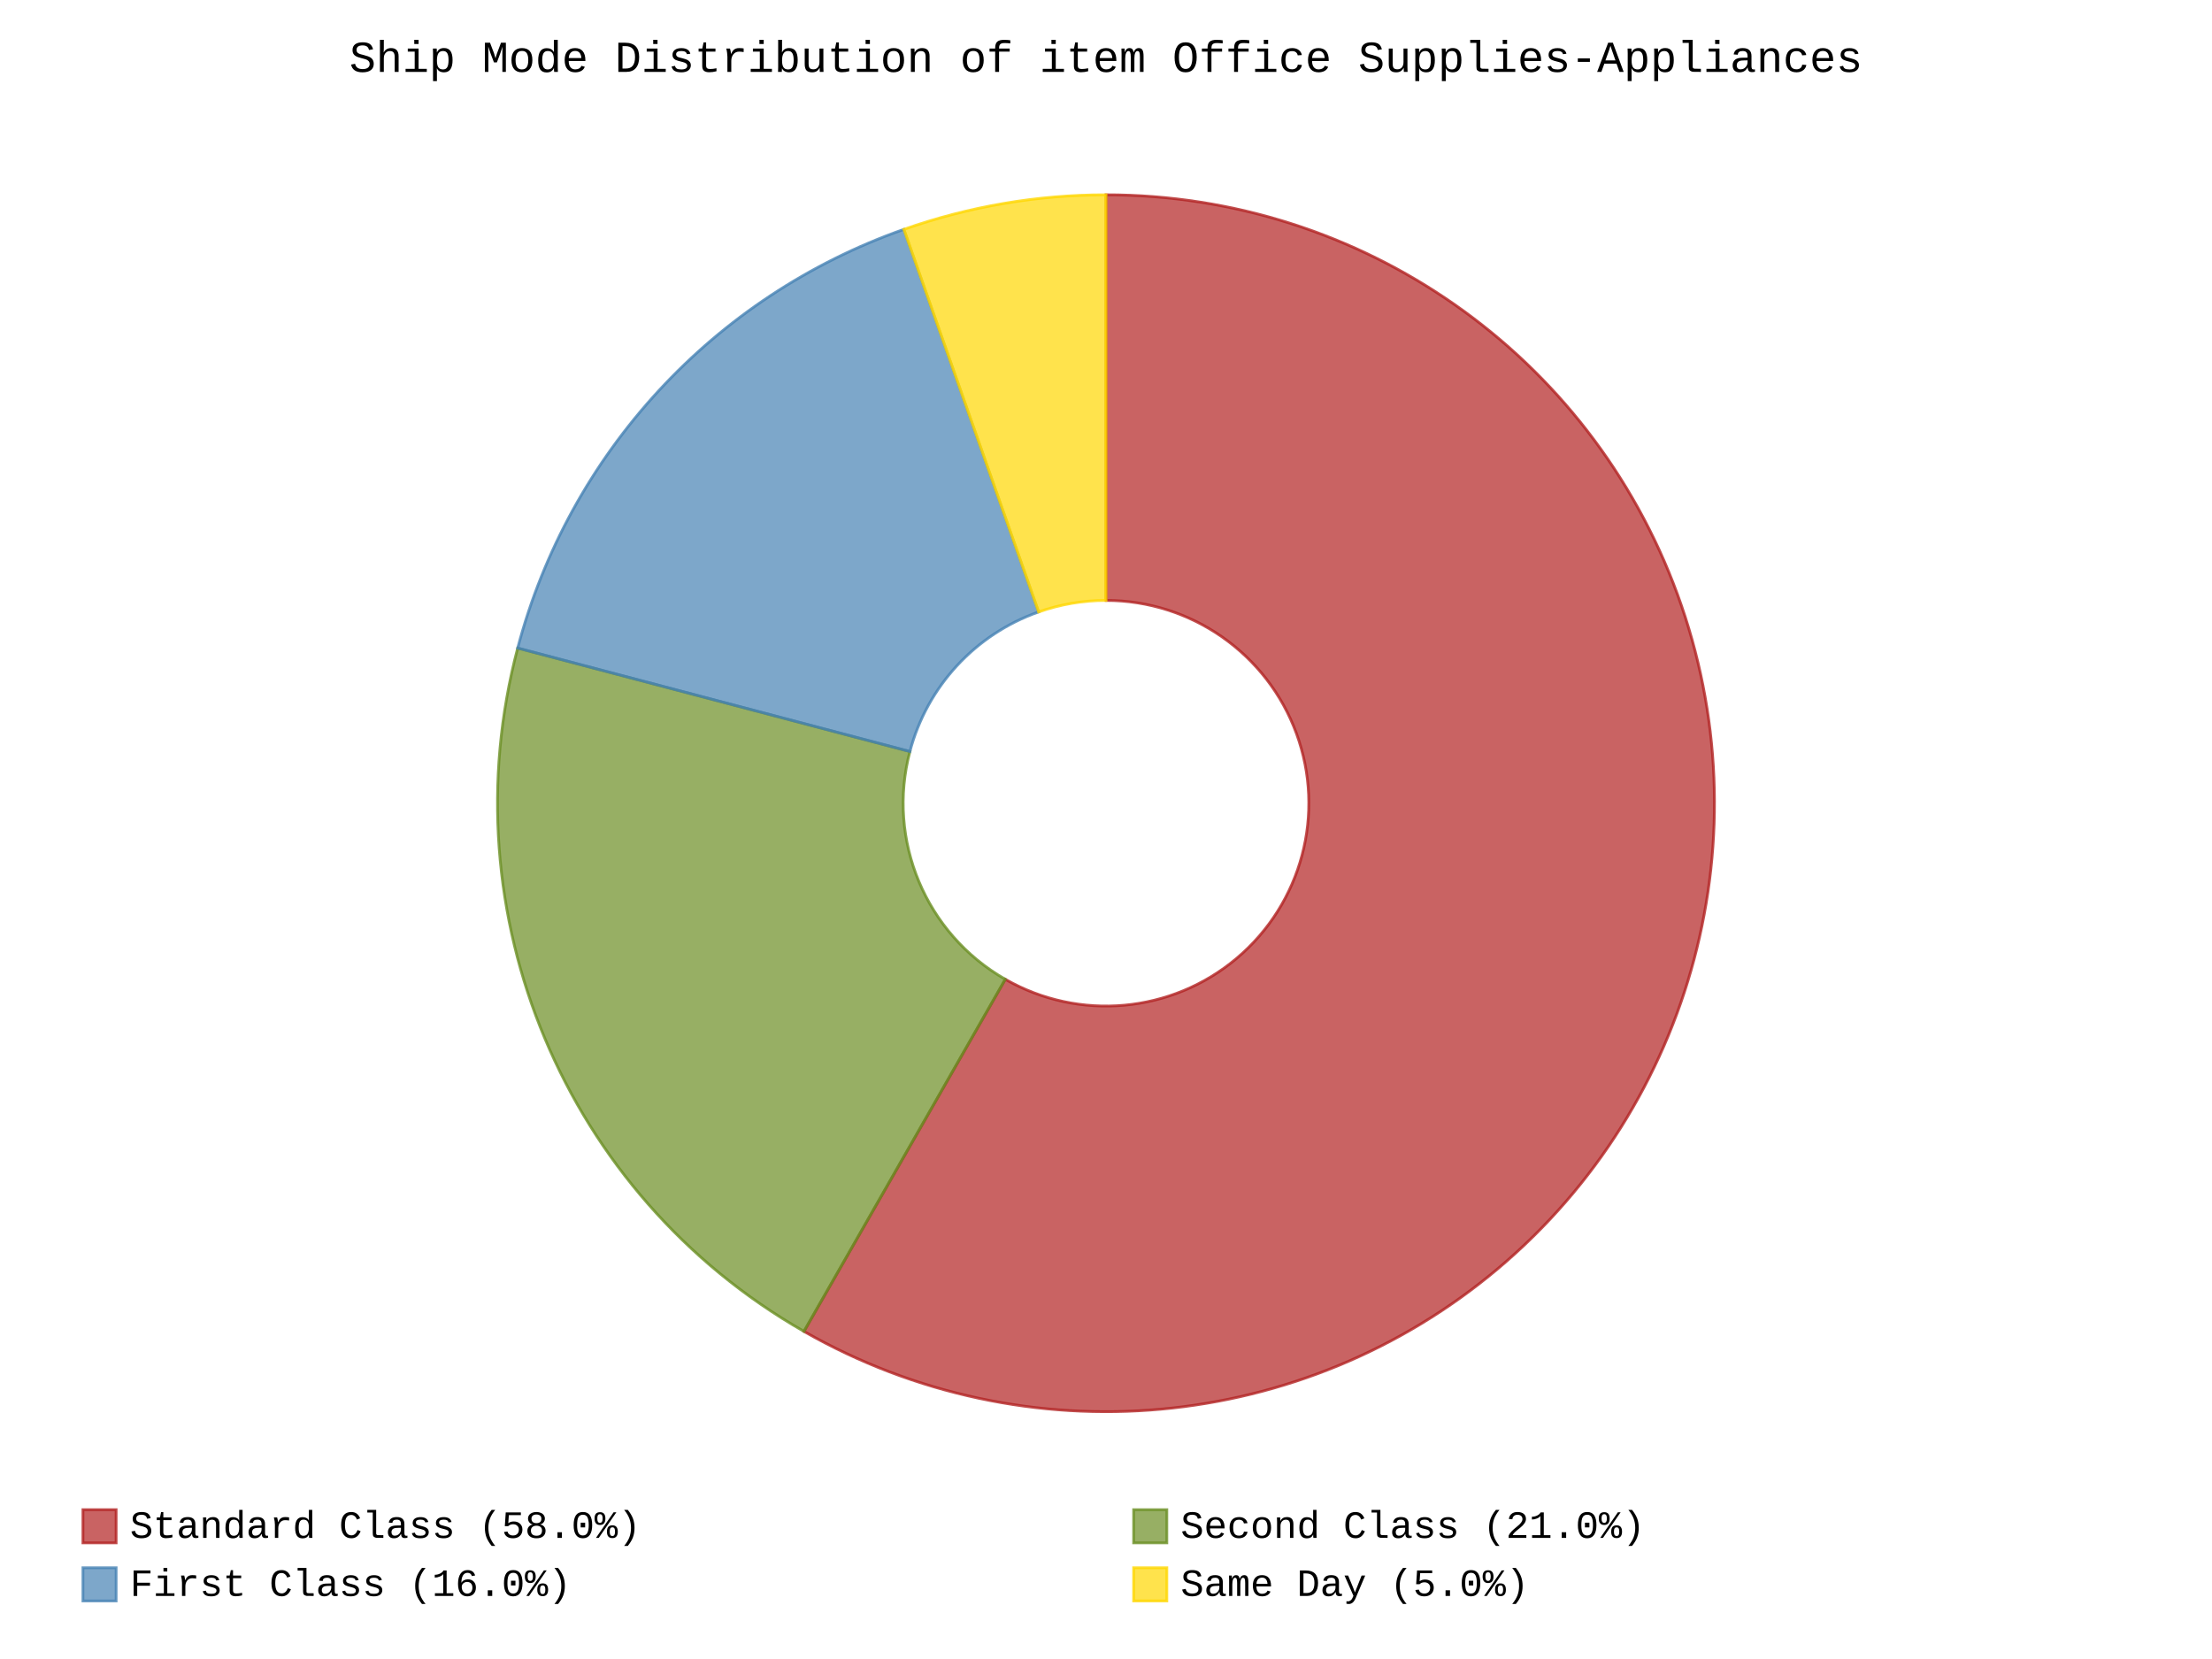
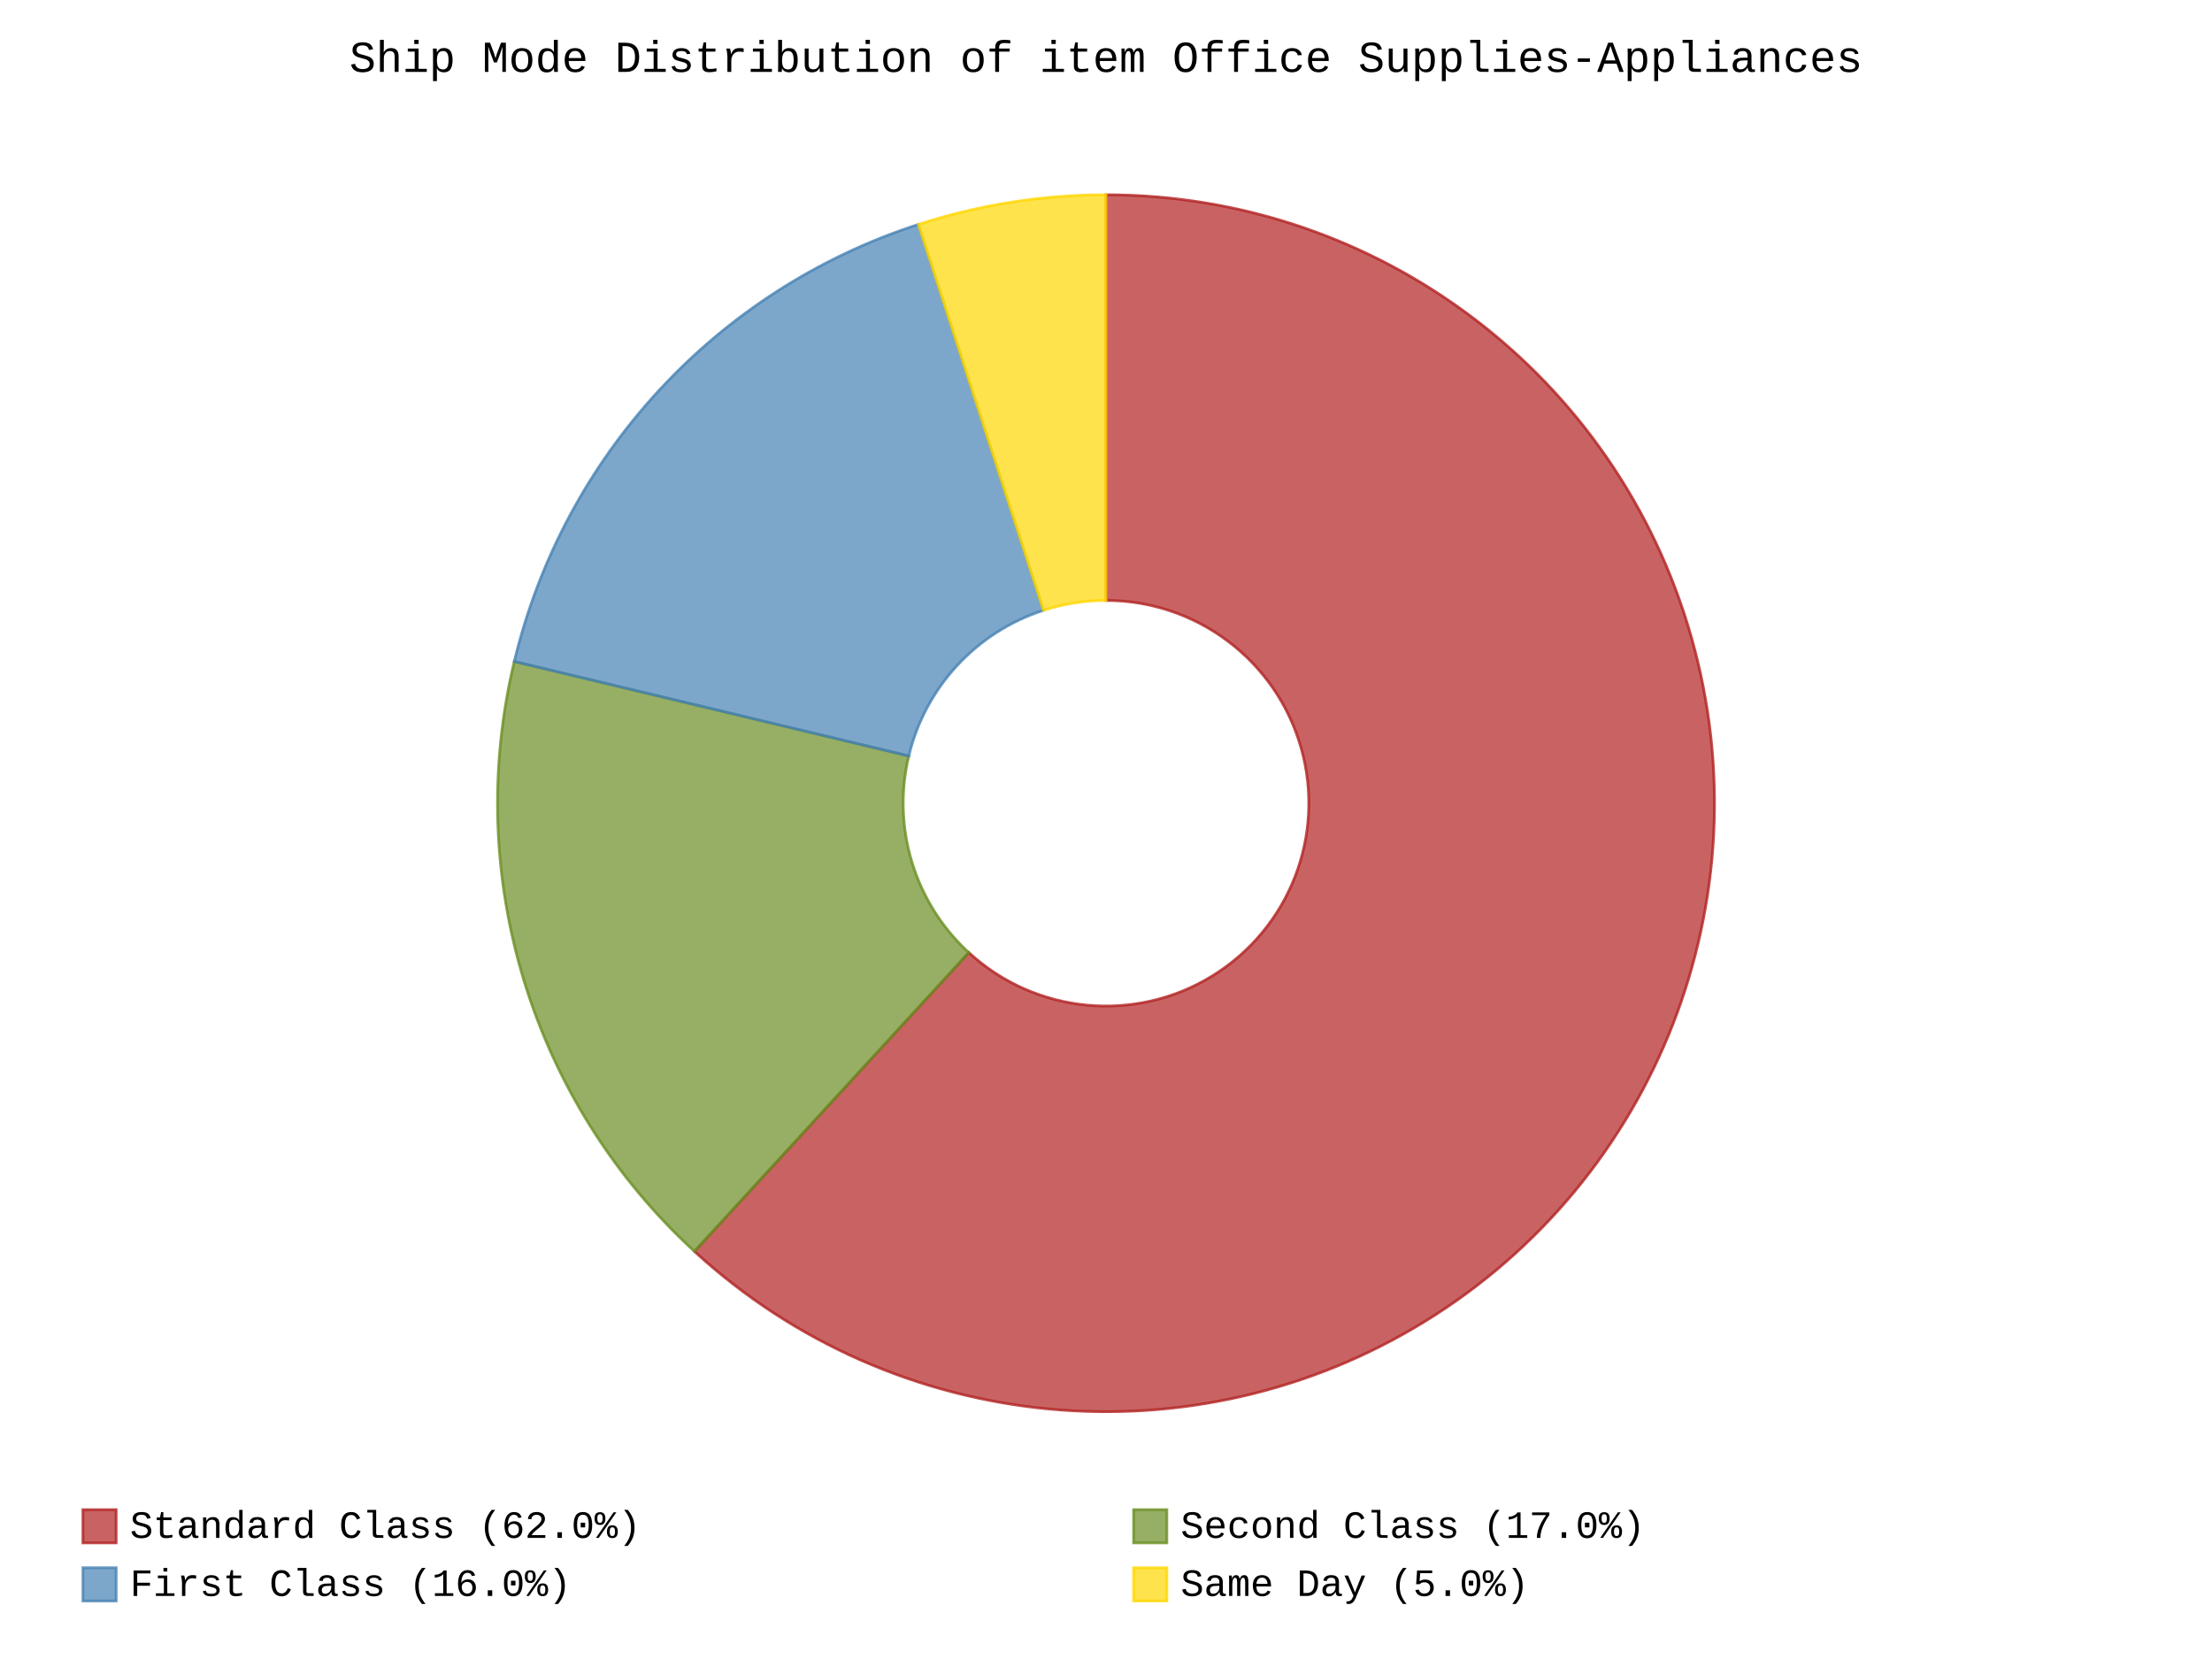
- <svg xmlns="http://www.w3.org/2000/svg" id="chart-47a22cd7-8b4f-486e-834c-7c9d4a3c3551" class="pygal-chart" viewBox="0 0 800 600">
+ <svg xmlns="http://www.w3.org/2000/svg" id="chart-bb203167-e38d-44b4-8d5a-d19edcd212e4" class="pygal-chart" viewBox="0 0 800 600">
  <defs>
-     <style type="text/css">#chart-47a22cd7-8b4f-486e-834c-7c9d4a3c3551{-webkit-user-select:none;-webkit-font-smoothing:antialiased;font-family:Consolas,"Liberation Mono",Menlo,Courier,monospace}#chart-47a22cd7-8b4f-486e-834c-7c9d4a3c3551 .title{font-family:Consolas,"Liberation Mono",Menlo,Courier,monospace;font-size:16px}#chart-47a22cd7-8b4f-486e-834c-7c9d4a3c3551 .legends .legend text{font-family:Consolas,"Liberation Mono",Menlo,Courier,monospace;font-size:14px}#chart-47a22cd7-8b4f-486e-834c-7c9d4a3c3551 .axis text{font-family:Consolas,"Liberation Mono",Menlo,Courier,monospace;font-size:10px}#chart-47a22cd7-8b4f-486e-834c-7c9d4a3c3551 .axis text.major{font-family:Consolas,"Liberation Mono",Menlo,Courier,monospace;font-size:10px}#chart-47a22cd7-8b4f-486e-834c-7c9d4a3c3551 .text-overlay text.value{font-family:Consolas,"Liberation Mono",Menlo,Courier,monospace;font-size:16px}#chart-47a22cd7-8b4f-486e-834c-7c9d4a3c3551 .text-overlay text.label{font-family:Consolas,"Liberation Mono",Menlo,Courier,monospace;font-size:10px}#chart-47a22cd7-8b4f-486e-834c-7c9d4a3c3551 .tooltip{font-family:Consolas,"Liberation Mono",Menlo,Courier,monospace;font-size:14px}#chart-47a22cd7-8b4f-486e-834c-7c9d4a3c3551 text.no_data{font-family:Consolas,"Liberation Mono",Menlo,Courier,monospace;font-size:64px}
- #chart-47a22cd7-8b4f-486e-834c-7c9d4a3c3551{background-color:white}#chart-47a22cd7-8b4f-486e-834c-7c9d4a3c3551 path,#chart-47a22cd7-8b4f-486e-834c-7c9d4a3c3551 line,#chart-47a22cd7-8b4f-486e-834c-7c9d4a3c3551 rect,#chart-47a22cd7-8b4f-486e-834c-7c9d4a3c3551 circle{-webkit-transition:150ms;-moz-transition:150ms;transition:150ms}#chart-47a22cd7-8b4f-486e-834c-7c9d4a3c3551 .graph &gt; .background{fill:white}#chart-47a22cd7-8b4f-486e-834c-7c9d4a3c3551 .plot &gt; .background{fill:white}#chart-47a22cd7-8b4f-486e-834c-7c9d4a3c3551 .graph{fill:black}#chart-47a22cd7-8b4f-486e-834c-7c9d4a3c3551 text.no_data{fill:black}#chart-47a22cd7-8b4f-486e-834c-7c9d4a3c3551 .title{fill:black}#chart-47a22cd7-8b4f-486e-834c-7c9d4a3c3551 .legends .legend text{fill:black}#chart-47a22cd7-8b4f-486e-834c-7c9d4a3c3551 .legends .legend:hover text{fill:black}#chart-47a22cd7-8b4f-486e-834c-7c9d4a3c3551 .axis .line{stroke:black}#chart-47a22cd7-8b4f-486e-834c-7c9d4a3c3551 .axis .guide.line{stroke:#333333}#chart-47a22cd7-8b4f-486e-834c-7c9d4a3c3551 .axis .major.line{stroke:black}#chart-47a22cd7-8b4f-486e-834c-7c9d4a3c3551 .axis text.major{fill:black}#chart-47a22cd7-8b4f-486e-834c-7c9d4a3c3551 .axis.y .guides:hover .guide.line,#chart-47a22cd7-8b4f-486e-834c-7c9d4a3c3551 .line-graph .axis.x .guides:hover .guide.line,#chart-47a22cd7-8b4f-486e-834c-7c9d4a3c3551 .stackedline-graph .axis.x .guides:hover .guide.line,#chart-47a22cd7-8b4f-486e-834c-7c9d4a3c3551 .xy-graph .axis.x .guides:hover .guide.line{stroke:black}#chart-47a22cd7-8b4f-486e-834c-7c9d4a3c3551 .axis .guides:hover text{fill:black}#chart-47a22cd7-8b4f-486e-834c-7c9d4a3c3551 .reactive{fill-opacity:.7;stroke-opacity:.8;stroke-width:1}#chart-47a22cd7-8b4f-486e-834c-7c9d4a3c3551 .ci{stroke:black}#chart-47a22cd7-8b4f-486e-834c-7c9d4a3c3551 .reactive.active,#chart-47a22cd7-8b4f-486e-834c-7c9d4a3c3551 .active .reactive{fill-opacity:.8;stroke-opacity:.9;stroke-width:4}#chart-47a22cd7-8b4f-486e-834c-7c9d4a3c3551 .ci .reactive.active{stroke-width:1.5}#chart-47a22cd7-8b4f-486e-834c-7c9d4a3c3551 .series text{fill:black}#chart-47a22cd7-8b4f-486e-834c-7c9d4a3c3551 .tooltip rect{fill:white;stroke:black;-webkit-transition:opacity 150ms;-moz-transition:opacity 150ms;transition:opacity 150ms}#chart-47a22cd7-8b4f-486e-834c-7c9d4a3c3551 .tooltip .label{fill:black}#chart-47a22cd7-8b4f-486e-834c-7c9d4a3c3551 .tooltip .label{fill:black}#chart-47a22cd7-8b4f-486e-834c-7c9d4a3c3551 .tooltip .legend{font-size:.8em;fill:#333333}#chart-47a22cd7-8b4f-486e-834c-7c9d4a3c3551 .tooltip .x_label{font-size:.6em;fill:black}#chart-47a22cd7-8b4f-486e-834c-7c9d4a3c3551 .tooltip .xlink{font-size:.5em;text-decoration:underline}#chart-47a22cd7-8b4f-486e-834c-7c9d4a3c3551 .tooltip .value{font-size:1.5em}#chart-47a22cd7-8b4f-486e-834c-7c9d4a3c3551 .bound{font-size:.5em}#chart-47a22cd7-8b4f-486e-834c-7c9d4a3c3551 .max-value{font-size:.75em;fill:#333333}#chart-47a22cd7-8b4f-486e-834c-7c9d4a3c3551 .map-element{fill:white;stroke:#333333 !important}#chart-47a22cd7-8b4f-486e-834c-7c9d4a3c3551 .map-element .reactive{fill-opacity:inherit;stroke-opacity:inherit}#chart-47a22cd7-8b4f-486e-834c-7c9d4a3c3551 .color-0,#chart-47a22cd7-8b4f-486e-834c-7c9d4a3c3551 .color-0 a:visited{stroke:#B22222;fill:#B22222}#chart-47a22cd7-8b4f-486e-834c-7c9d4a3c3551 .color-1,#chart-47a22cd7-8b4f-486e-834c-7c9d4a3c3551 .color-1 a:visited{stroke:#6B8E23;fill:#6B8E23}#chart-47a22cd7-8b4f-486e-834c-7c9d4a3c3551 .color-2,#chart-47a22cd7-8b4f-486e-834c-7c9d4a3c3551 .color-2 a:visited{stroke:#4682B4;fill:#4682B4}#chart-47a22cd7-8b4f-486e-834c-7c9d4a3c3551 .color-3,#chart-47a22cd7-8b4f-486e-834c-7c9d4a3c3551 .color-3 a:visited{stroke:#FFD700;fill:#FFD700}#chart-47a22cd7-8b4f-486e-834c-7c9d4a3c3551 .text-overlay .color-0 text{fill:black}#chart-47a22cd7-8b4f-486e-834c-7c9d4a3c3551 .text-overlay .color-1 text{fill:black}#chart-47a22cd7-8b4f-486e-834c-7c9d4a3c3551 .text-overlay .color-2 text{fill:black}#chart-47a22cd7-8b4f-486e-834c-7c9d4a3c3551 .text-overlay .color-3 text{fill:black}
- #chart-47a22cd7-8b4f-486e-834c-7c9d4a3c3551 text.no_data{text-anchor:middle}#chart-47a22cd7-8b4f-486e-834c-7c9d4a3c3551 .guide.line{fill:none}#chart-47a22cd7-8b4f-486e-834c-7c9d4a3c3551 .centered{text-anchor:middle}#chart-47a22cd7-8b4f-486e-834c-7c9d4a3c3551 .title{text-anchor:middle}#chart-47a22cd7-8b4f-486e-834c-7c9d4a3c3551 .legends .legend text{fill-opacity:1}#chart-47a22cd7-8b4f-486e-834c-7c9d4a3c3551 .axis.x text{text-anchor:middle}#chart-47a22cd7-8b4f-486e-834c-7c9d4a3c3551 .axis.x:not(.web) text[transform]{text-anchor:start}#chart-47a22cd7-8b4f-486e-834c-7c9d4a3c3551 .axis.x:not(.web) text[transform].backwards{text-anchor:end}#chart-47a22cd7-8b4f-486e-834c-7c9d4a3c3551 .axis.y text{text-anchor:end}#chart-47a22cd7-8b4f-486e-834c-7c9d4a3c3551 .axis.y text[transform].backwards{text-anchor:start}#chart-47a22cd7-8b4f-486e-834c-7c9d4a3c3551 .axis.y2 text{text-anchor:start}#chart-47a22cd7-8b4f-486e-834c-7c9d4a3c3551 .axis.y2 text[transform].backwards{text-anchor:end}#chart-47a22cd7-8b4f-486e-834c-7c9d4a3c3551 .axis .guide.line{stroke-dasharray:4,4;stroke:black}#chart-47a22cd7-8b4f-486e-834c-7c9d4a3c3551 .axis .major.guide.line{stroke-dasharray:6,6;stroke:black}#chart-47a22cd7-8b4f-486e-834c-7c9d4a3c3551 .horizontal .axis.y .guide.line,#chart-47a22cd7-8b4f-486e-834c-7c9d4a3c3551 .horizontal .axis.y2 .guide.line,#chart-47a22cd7-8b4f-486e-834c-7c9d4a3c3551 .vertical .axis.x .guide.line{opacity:0}#chart-47a22cd7-8b4f-486e-834c-7c9d4a3c3551 .horizontal .axis.always_show .guide.line,#chart-47a22cd7-8b4f-486e-834c-7c9d4a3c3551 .vertical .axis.always_show .guide.line{opacity:1 !important}#chart-47a22cd7-8b4f-486e-834c-7c9d4a3c3551 .axis.y .guides:hover .guide.line,#chart-47a22cd7-8b4f-486e-834c-7c9d4a3c3551 .axis.y2 .guides:hover .guide.line,#chart-47a22cd7-8b4f-486e-834c-7c9d4a3c3551 .axis.x .guides:hover .guide.line{opacity:1}#chart-47a22cd7-8b4f-486e-834c-7c9d4a3c3551 .axis .guides:hover text{opacity:1}#chart-47a22cd7-8b4f-486e-834c-7c9d4a3c3551 .nofill{fill:none}#chart-47a22cd7-8b4f-486e-834c-7c9d4a3c3551 .subtle-fill{fill-opacity:.2}#chart-47a22cd7-8b4f-486e-834c-7c9d4a3c3551 .dot{stroke-width:1px;fill-opacity:1;stroke-opacity:1}#chart-47a22cd7-8b4f-486e-834c-7c9d4a3c3551 .dot.active{stroke-width:5px}#chart-47a22cd7-8b4f-486e-834c-7c9d4a3c3551 .dot.negative{fill:transparent}#chart-47a22cd7-8b4f-486e-834c-7c9d4a3c3551 text,#chart-47a22cd7-8b4f-486e-834c-7c9d4a3c3551 tspan{stroke:none !important}#chart-47a22cd7-8b4f-486e-834c-7c9d4a3c3551 .series text.active{opacity:1}#chart-47a22cd7-8b4f-486e-834c-7c9d4a3c3551 .tooltip rect{fill-opacity:.95;stroke-width:.5}#chart-47a22cd7-8b4f-486e-834c-7c9d4a3c3551 .tooltip text{fill-opacity:1}#chart-47a22cd7-8b4f-486e-834c-7c9d4a3c3551 .showable{visibility:hidden}#chart-47a22cd7-8b4f-486e-834c-7c9d4a3c3551 .showable.shown{visibility:visible}#chart-47a22cd7-8b4f-486e-834c-7c9d4a3c3551 .gauge-background{fill:rgba(229,229,229,1);stroke:none}#chart-47a22cd7-8b4f-486e-834c-7c9d4a3c3551 .bg-lines{stroke:white;stroke-width:2px}</style>
+     <style type="text/css">#chart-bb203167-e38d-44b4-8d5a-d19edcd212e4{-webkit-user-select:none;-webkit-font-smoothing:antialiased;font-family:Consolas,"Liberation Mono",Menlo,Courier,monospace}#chart-bb203167-e38d-44b4-8d5a-d19edcd212e4 .title{font-family:Consolas,"Liberation Mono",Menlo,Courier,monospace;font-size:16px}#chart-bb203167-e38d-44b4-8d5a-d19edcd212e4 .legends .legend text{font-family:Consolas,"Liberation Mono",Menlo,Courier,monospace;font-size:14px}#chart-bb203167-e38d-44b4-8d5a-d19edcd212e4 .axis text{font-family:Consolas,"Liberation Mono",Menlo,Courier,monospace;font-size:10px}#chart-bb203167-e38d-44b4-8d5a-d19edcd212e4 .axis text.major{font-family:Consolas,"Liberation Mono",Menlo,Courier,monospace;font-size:10px}#chart-bb203167-e38d-44b4-8d5a-d19edcd212e4 .text-overlay text.value{font-family:Consolas,"Liberation Mono",Menlo,Courier,monospace;font-size:16px}#chart-bb203167-e38d-44b4-8d5a-d19edcd212e4 .text-overlay text.label{font-family:Consolas,"Liberation Mono",Menlo,Courier,monospace;font-size:10px}#chart-bb203167-e38d-44b4-8d5a-d19edcd212e4 .tooltip{font-family:Consolas,"Liberation Mono",Menlo,Courier,monospace;font-size:14px}#chart-bb203167-e38d-44b4-8d5a-d19edcd212e4 text.no_data{font-family:Consolas,"Liberation Mono",Menlo,Courier,monospace;font-size:64px}
+ #chart-bb203167-e38d-44b4-8d5a-d19edcd212e4{background-color:white}#chart-bb203167-e38d-44b4-8d5a-d19edcd212e4 path,#chart-bb203167-e38d-44b4-8d5a-d19edcd212e4 line,#chart-bb203167-e38d-44b4-8d5a-d19edcd212e4 rect,#chart-bb203167-e38d-44b4-8d5a-d19edcd212e4 circle{-webkit-transition:150ms;-moz-transition:150ms;transition:150ms}#chart-bb203167-e38d-44b4-8d5a-d19edcd212e4 .graph &gt; .background{fill:white}#chart-bb203167-e38d-44b4-8d5a-d19edcd212e4 .plot &gt; .background{fill:white}#chart-bb203167-e38d-44b4-8d5a-d19edcd212e4 .graph{fill:black}#chart-bb203167-e38d-44b4-8d5a-d19edcd212e4 text.no_data{fill:black}#chart-bb203167-e38d-44b4-8d5a-d19edcd212e4 .title{fill:black}#chart-bb203167-e38d-44b4-8d5a-d19edcd212e4 .legends .legend text{fill:black}#chart-bb203167-e38d-44b4-8d5a-d19edcd212e4 .legends .legend:hover text{fill:black}#chart-bb203167-e38d-44b4-8d5a-d19edcd212e4 .axis .line{stroke:black}#chart-bb203167-e38d-44b4-8d5a-d19edcd212e4 .axis .guide.line{stroke:#333333}#chart-bb203167-e38d-44b4-8d5a-d19edcd212e4 .axis .major.line{stroke:black}#chart-bb203167-e38d-44b4-8d5a-d19edcd212e4 .axis text.major{fill:black}#chart-bb203167-e38d-44b4-8d5a-d19edcd212e4 .axis.y .guides:hover .guide.line,#chart-bb203167-e38d-44b4-8d5a-d19edcd212e4 .line-graph .axis.x .guides:hover .guide.line,#chart-bb203167-e38d-44b4-8d5a-d19edcd212e4 .stackedline-graph .axis.x .guides:hover .guide.line,#chart-bb203167-e38d-44b4-8d5a-d19edcd212e4 .xy-graph .axis.x .guides:hover .guide.line{stroke:black}#chart-bb203167-e38d-44b4-8d5a-d19edcd212e4 .axis .guides:hover text{fill:black}#chart-bb203167-e38d-44b4-8d5a-d19edcd212e4 .reactive{fill-opacity:.7;stroke-opacity:.8;stroke-width:1}#chart-bb203167-e38d-44b4-8d5a-d19edcd212e4 .ci{stroke:black}#chart-bb203167-e38d-44b4-8d5a-d19edcd212e4 .reactive.active,#chart-bb203167-e38d-44b4-8d5a-d19edcd212e4 .active .reactive{fill-opacity:.8;stroke-opacity:.9;stroke-width:4}#chart-bb203167-e38d-44b4-8d5a-d19edcd212e4 .ci .reactive.active{stroke-width:1.5}#chart-bb203167-e38d-44b4-8d5a-d19edcd212e4 .series text{fill:black}#chart-bb203167-e38d-44b4-8d5a-d19edcd212e4 .tooltip rect{fill:white;stroke:black;-webkit-transition:opacity 150ms;-moz-transition:opacity 150ms;transition:opacity 150ms}#chart-bb203167-e38d-44b4-8d5a-d19edcd212e4 .tooltip .label{fill:black}#chart-bb203167-e38d-44b4-8d5a-d19edcd212e4 .tooltip .label{fill:black}#chart-bb203167-e38d-44b4-8d5a-d19edcd212e4 .tooltip .legend{font-size:.8em;fill:#333333}#chart-bb203167-e38d-44b4-8d5a-d19edcd212e4 .tooltip .x_label{font-size:.6em;fill:black}#chart-bb203167-e38d-44b4-8d5a-d19edcd212e4 .tooltip .xlink{font-size:.5em;text-decoration:underline}#chart-bb203167-e38d-44b4-8d5a-d19edcd212e4 .tooltip .value{font-size:1.5em}#chart-bb203167-e38d-44b4-8d5a-d19edcd212e4 .bound{font-size:.5em}#chart-bb203167-e38d-44b4-8d5a-d19edcd212e4 .max-value{font-size:.75em;fill:#333333}#chart-bb203167-e38d-44b4-8d5a-d19edcd212e4 .map-element{fill:white;stroke:#333333 !important}#chart-bb203167-e38d-44b4-8d5a-d19edcd212e4 .map-element .reactive{fill-opacity:inherit;stroke-opacity:inherit}#chart-bb203167-e38d-44b4-8d5a-d19edcd212e4 .color-0,#chart-bb203167-e38d-44b4-8d5a-d19edcd212e4 .color-0 a:visited{stroke:#B22222;fill:#B22222}#chart-bb203167-e38d-44b4-8d5a-d19edcd212e4 .color-1,#chart-bb203167-e38d-44b4-8d5a-d19edcd212e4 .color-1 a:visited{stroke:#6B8E23;fill:#6B8E23}#chart-bb203167-e38d-44b4-8d5a-d19edcd212e4 .color-2,#chart-bb203167-e38d-44b4-8d5a-d19edcd212e4 .color-2 a:visited{stroke:#4682B4;fill:#4682B4}#chart-bb203167-e38d-44b4-8d5a-d19edcd212e4 .color-3,#chart-bb203167-e38d-44b4-8d5a-d19edcd212e4 .color-3 a:visited{stroke:#FFD700;fill:#FFD700}#chart-bb203167-e38d-44b4-8d5a-d19edcd212e4 .text-overlay .color-0 text{fill:black}#chart-bb203167-e38d-44b4-8d5a-d19edcd212e4 .text-overlay .color-1 text{fill:black}#chart-bb203167-e38d-44b4-8d5a-d19edcd212e4 .text-overlay .color-2 text{fill:black}#chart-bb203167-e38d-44b4-8d5a-d19edcd212e4 .text-overlay .color-3 text{fill:black}
+ #chart-bb203167-e38d-44b4-8d5a-d19edcd212e4 text.no_data{text-anchor:middle}#chart-bb203167-e38d-44b4-8d5a-d19edcd212e4 .guide.line{fill:none}#chart-bb203167-e38d-44b4-8d5a-d19edcd212e4 .centered{text-anchor:middle}#chart-bb203167-e38d-44b4-8d5a-d19edcd212e4 .title{text-anchor:middle}#chart-bb203167-e38d-44b4-8d5a-d19edcd212e4 .legends .legend text{fill-opacity:1}#chart-bb203167-e38d-44b4-8d5a-d19edcd212e4 .axis.x text{text-anchor:middle}#chart-bb203167-e38d-44b4-8d5a-d19edcd212e4 .axis.x:not(.web) text[transform]{text-anchor:start}#chart-bb203167-e38d-44b4-8d5a-d19edcd212e4 .axis.x:not(.web) text[transform].backwards{text-anchor:end}#chart-bb203167-e38d-44b4-8d5a-d19edcd212e4 .axis.y text{text-anchor:end}#chart-bb203167-e38d-44b4-8d5a-d19edcd212e4 .axis.y text[transform].backwards{text-anchor:start}#chart-bb203167-e38d-44b4-8d5a-d19edcd212e4 .axis.y2 text{text-anchor:start}#chart-bb203167-e38d-44b4-8d5a-d19edcd212e4 .axis.y2 text[transform].backwards{text-anchor:end}#chart-bb203167-e38d-44b4-8d5a-d19edcd212e4 .axis .guide.line{stroke-dasharray:4,4;stroke:black}#chart-bb203167-e38d-44b4-8d5a-d19edcd212e4 .axis .major.guide.line{stroke-dasharray:6,6;stroke:black}#chart-bb203167-e38d-44b4-8d5a-d19edcd212e4 .horizontal .axis.y .guide.line,#chart-bb203167-e38d-44b4-8d5a-d19edcd212e4 .horizontal .axis.y2 .guide.line,#chart-bb203167-e38d-44b4-8d5a-d19edcd212e4 .vertical .axis.x .guide.line{opacity:0}#chart-bb203167-e38d-44b4-8d5a-d19edcd212e4 .horizontal .axis.always_show .guide.line,#chart-bb203167-e38d-44b4-8d5a-d19edcd212e4 .vertical .axis.always_show .guide.line{opacity:1 !important}#chart-bb203167-e38d-44b4-8d5a-d19edcd212e4 .axis.y .guides:hover .guide.line,#chart-bb203167-e38d-44b4-8d5a-d19edcd212e4 .axis.y2 .guides:hover .guide.line,#chart-bb203167-e38d-44b4-8d5a-d19edcd212e4 .axis.x .guides:hover .guide.line{opacity:1}#chart-bb203167-e38d-44b4-8d5a-d19edcd212e4 .axis .guides:hover text{opacity:1}#chart-bb203167-e38d-44b4-8d5a-d19edcd212e4 .nofill{fill:none}#chart-bb203167-e38d-44b4-8d5a-d19edcd212e4 .subtle-fill{fill-opacity:.2}#chart-bb203167-e38d-44b4-8d5a-d19edcd212e4 .dot{stroke-width:1px;fill-opacity:1;stroke-opacity:1}#chart-bb203167-e38d-44b4-8d5a-d19edcd212e4 .dot.active{stroke-width:5px}#chart-bb203167-e38d-44b4-8d5a-d19edcd212e4 .dot.negative{fill:transparent}#chart-bb203167-e38d-44b4-8d5a-d19edcd212e4 text,#chart-bb203167-e38d-44b4-8d5a-d19edcd212e4 tspan{stroke:none !important}#chart-bb203167-e38d-44b4-8d5a-d19edcd212e4 .series text.active{opacity:1}#chart-bb203167-e38d-44b4-8d5a-d19edcd212e4 .tooltip rect{fill-opacity:.95;stroke-width:.5}#chart-bb203167-e38d-44b4-8d5a-d19edcd212e4 .tooltip text{fill-opacity:1}#chart-bb203167-e38d-44b4-8d5a-d19edcd212e4 .showable{visibility:hidden}#chart-bb203167-e38d-44b4-8d5a-d19edcd212e4 .showable.shown{visibility:visible}#chart-bb203167-e38d-44b4-8d5a-d19edcd212e4 .gauge-background{fill:rgba(229,229,229,1);stroke:none}#chart-bb203167-e38d-44b4-8d5a-d19edcd212e4 .bg-lines{stroke:white;stroke-width:2px}</style>
  </defs>
  <g class="graph pie-graph vertical">
    <rect x="0" y="0" width="800" height="600" class="background" />
    <g transform="translate(20, 46)" class="plot">
      <rect x="0" y="0" width="760" height="489.0" class="background" />
      <g class="series serie-0 color-0">
        <g class="slices">
          <g class="slice">
-             <path d="M380 24.45 A220.05 220.05 0 1 1 270.762 435.521 L343.587 308.174 A73.35 73.35 0 1 0 380 171.15 z" class="slice reactive tooltip-trigger" />
+             <path d="M380 24.45 A220.05 220.05 0 1 1 231.168 406.583 L330.389 298.528 A73.35 73.35 0 1 0 380 171.15 z" class="slice reactive tooltip-trigger" />
          </g>
        </g>
      </g>
      <g class="series serie-1 color-1">
        <g class="slices">
          <g class="slice">
-             <path d="M270.762 435.521 A220.05 220.05 0 0 1 167.224 188.39 L309.075 225.797 A73.35 73.35 0 0 0 343.587 308.174 z" class="slice reactive tooltip-trigger" />
+             <path d="M231.168 406.583 A220.05 220.05 0 0 1 166.004 193.24 L308.668 227.413 A73.35 73.35 0 0 0 330.389 298.528 z" class="slice reactive tooltip-trigger" />
          </g>
        </g>
      </g>
      <g class="series serie-2 color-2">
        <g class="slices">
          <g class="slice">
-             <path d="M167.224 188.39 A220.05 220.05 0 0 1 306.885 36.952 L355.628 175.317 A73.35 73.35 0 0 0 309.075 225.797 z" class="slice reactive tooltip-trigger" />
+             <path d="M166.004 193.24 A220.05 220.05 0 0 1 312.143 35.174 L357.381 174.725 A73.35 73.35 0 0 0 308.668 227.413 z" class="slice reactive tooltip-trigger" />
          </g>
        </g>
      </g>
      <g class="series serie-3 color-3">
        <g class="slices">
          <g class="slice">
-             <path d="M306.885 36.952 A220.05 220.05 0 0 1 380 24.45 L380 171.15 A73.35 73.35 0 0 0 355.628 175.317 z" class="slice reactive tooltip-trigger" />
+             <path d="M312.143 35.174 A220.05 220.05 0 0 1 380 24.45 L380 171.15 A73.35 73.35 0 0 0 357.381 174.725 z" class="slice reactive tooltip-trigger" />
          </g>
        </g>
      </g>
    </g>
    <g class="titles">
      <text x="400.0" y="26" class="title plot_title">Ship Mode Distribution of item Office Supplies-Appliances</text>
    </g>
    <g transform="translate(20, 46)" class="plot overlay">
      <g class="series serie-0 color-0" />
      <g class="series serie-1 color-1" />
      <g class="series serie-2 color-2" />
      <g class="series serie-3 color-3" />
    </g>
    <g transform="translate(20, 46)" class="plot text-overlay">
      <g class="series serie-0 color-0" />
      <g class="series serie-1 color-1" />
      <g class="series serie-2 color-2" />
      <g class="series serie-3 color-3" />
    </g>
    <g transform="translate(20, 46)" class="plot tooltip-overlay">
      <g transform="translate(0 0)" style="opacity: 0" class="tooltip">
        <rect rx="0" ry="0" width="0" height="0" class="tooltip-box" />
        <g class="text" />
      </g>
    </g>
    <g transform="translate(30, 545)" class="legends">
      <g id="activate-serie-0" class="legend reactive activate-serie">
        <rect x="0.0" y="1.0" width="12" height="12" class="color-0 reactive" />
-         <text x="17.0" y="11.2">Standard Class (58.0%)</text>
+         <text x="17.0" y="11.2">Standard Class (62.0%)</text>
      </g>
      <g id="activate-serie-1" class="legend reactive activate-serie">
        <rect x="380.0" y="1.0" width="12" height="12" class="color-1 reactive" />
-         <text x="397.0" y="11.2">Second Class (21.0%)</text>
+         <text x="397.0" y="11.2">Second Class (17.0%)</text>
      </g>
      <g id="activate-serie-2" class="legend reactive activate-serie">
        <rect x="0.0" y="22.0" width="12" height="12" class="color-2 reactive" />
        <text x="17.0" y="32.2">First Class (16.0%)</text>
      </g>
      <g id="activate-serie-3" class="legend reactive activate-serie">
        <rect x="380.0" y="22.0" width="12" height="12" class="color-3 reactive" />
        <text x="397.0" y="32.2">Same Day (5.0%)</text>
      </g>
    </g>
  </g>
</svg>
